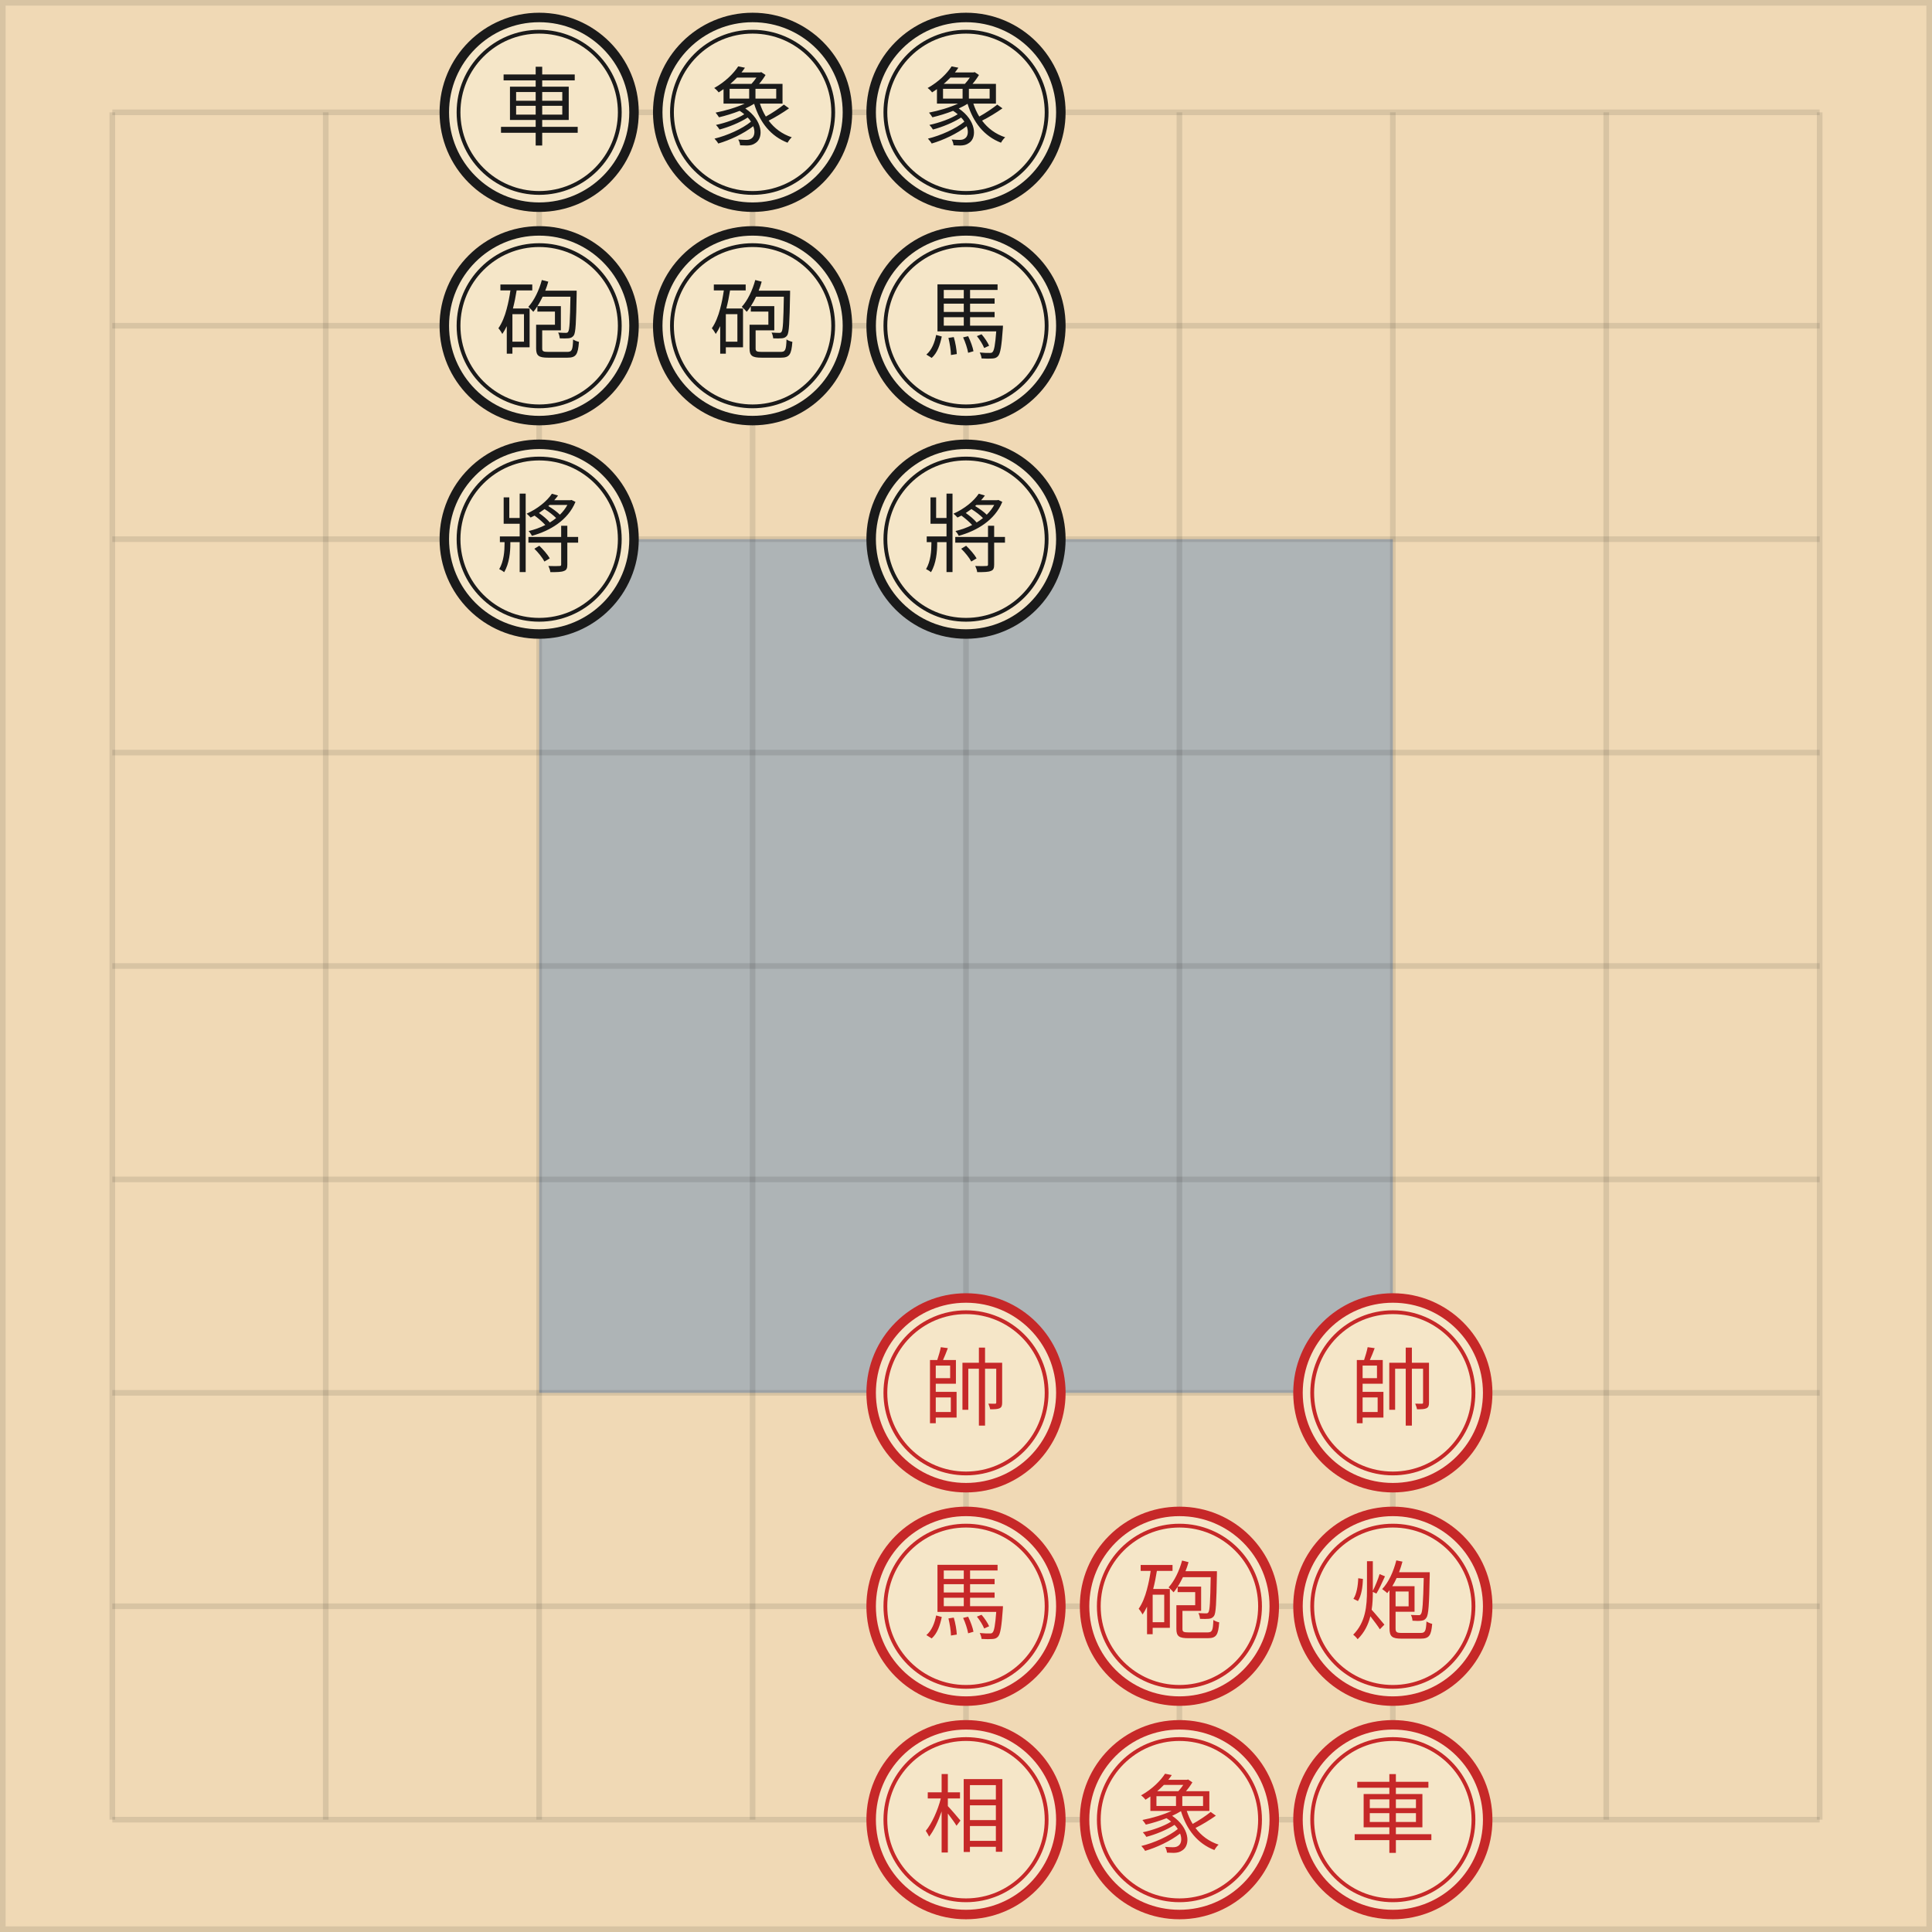
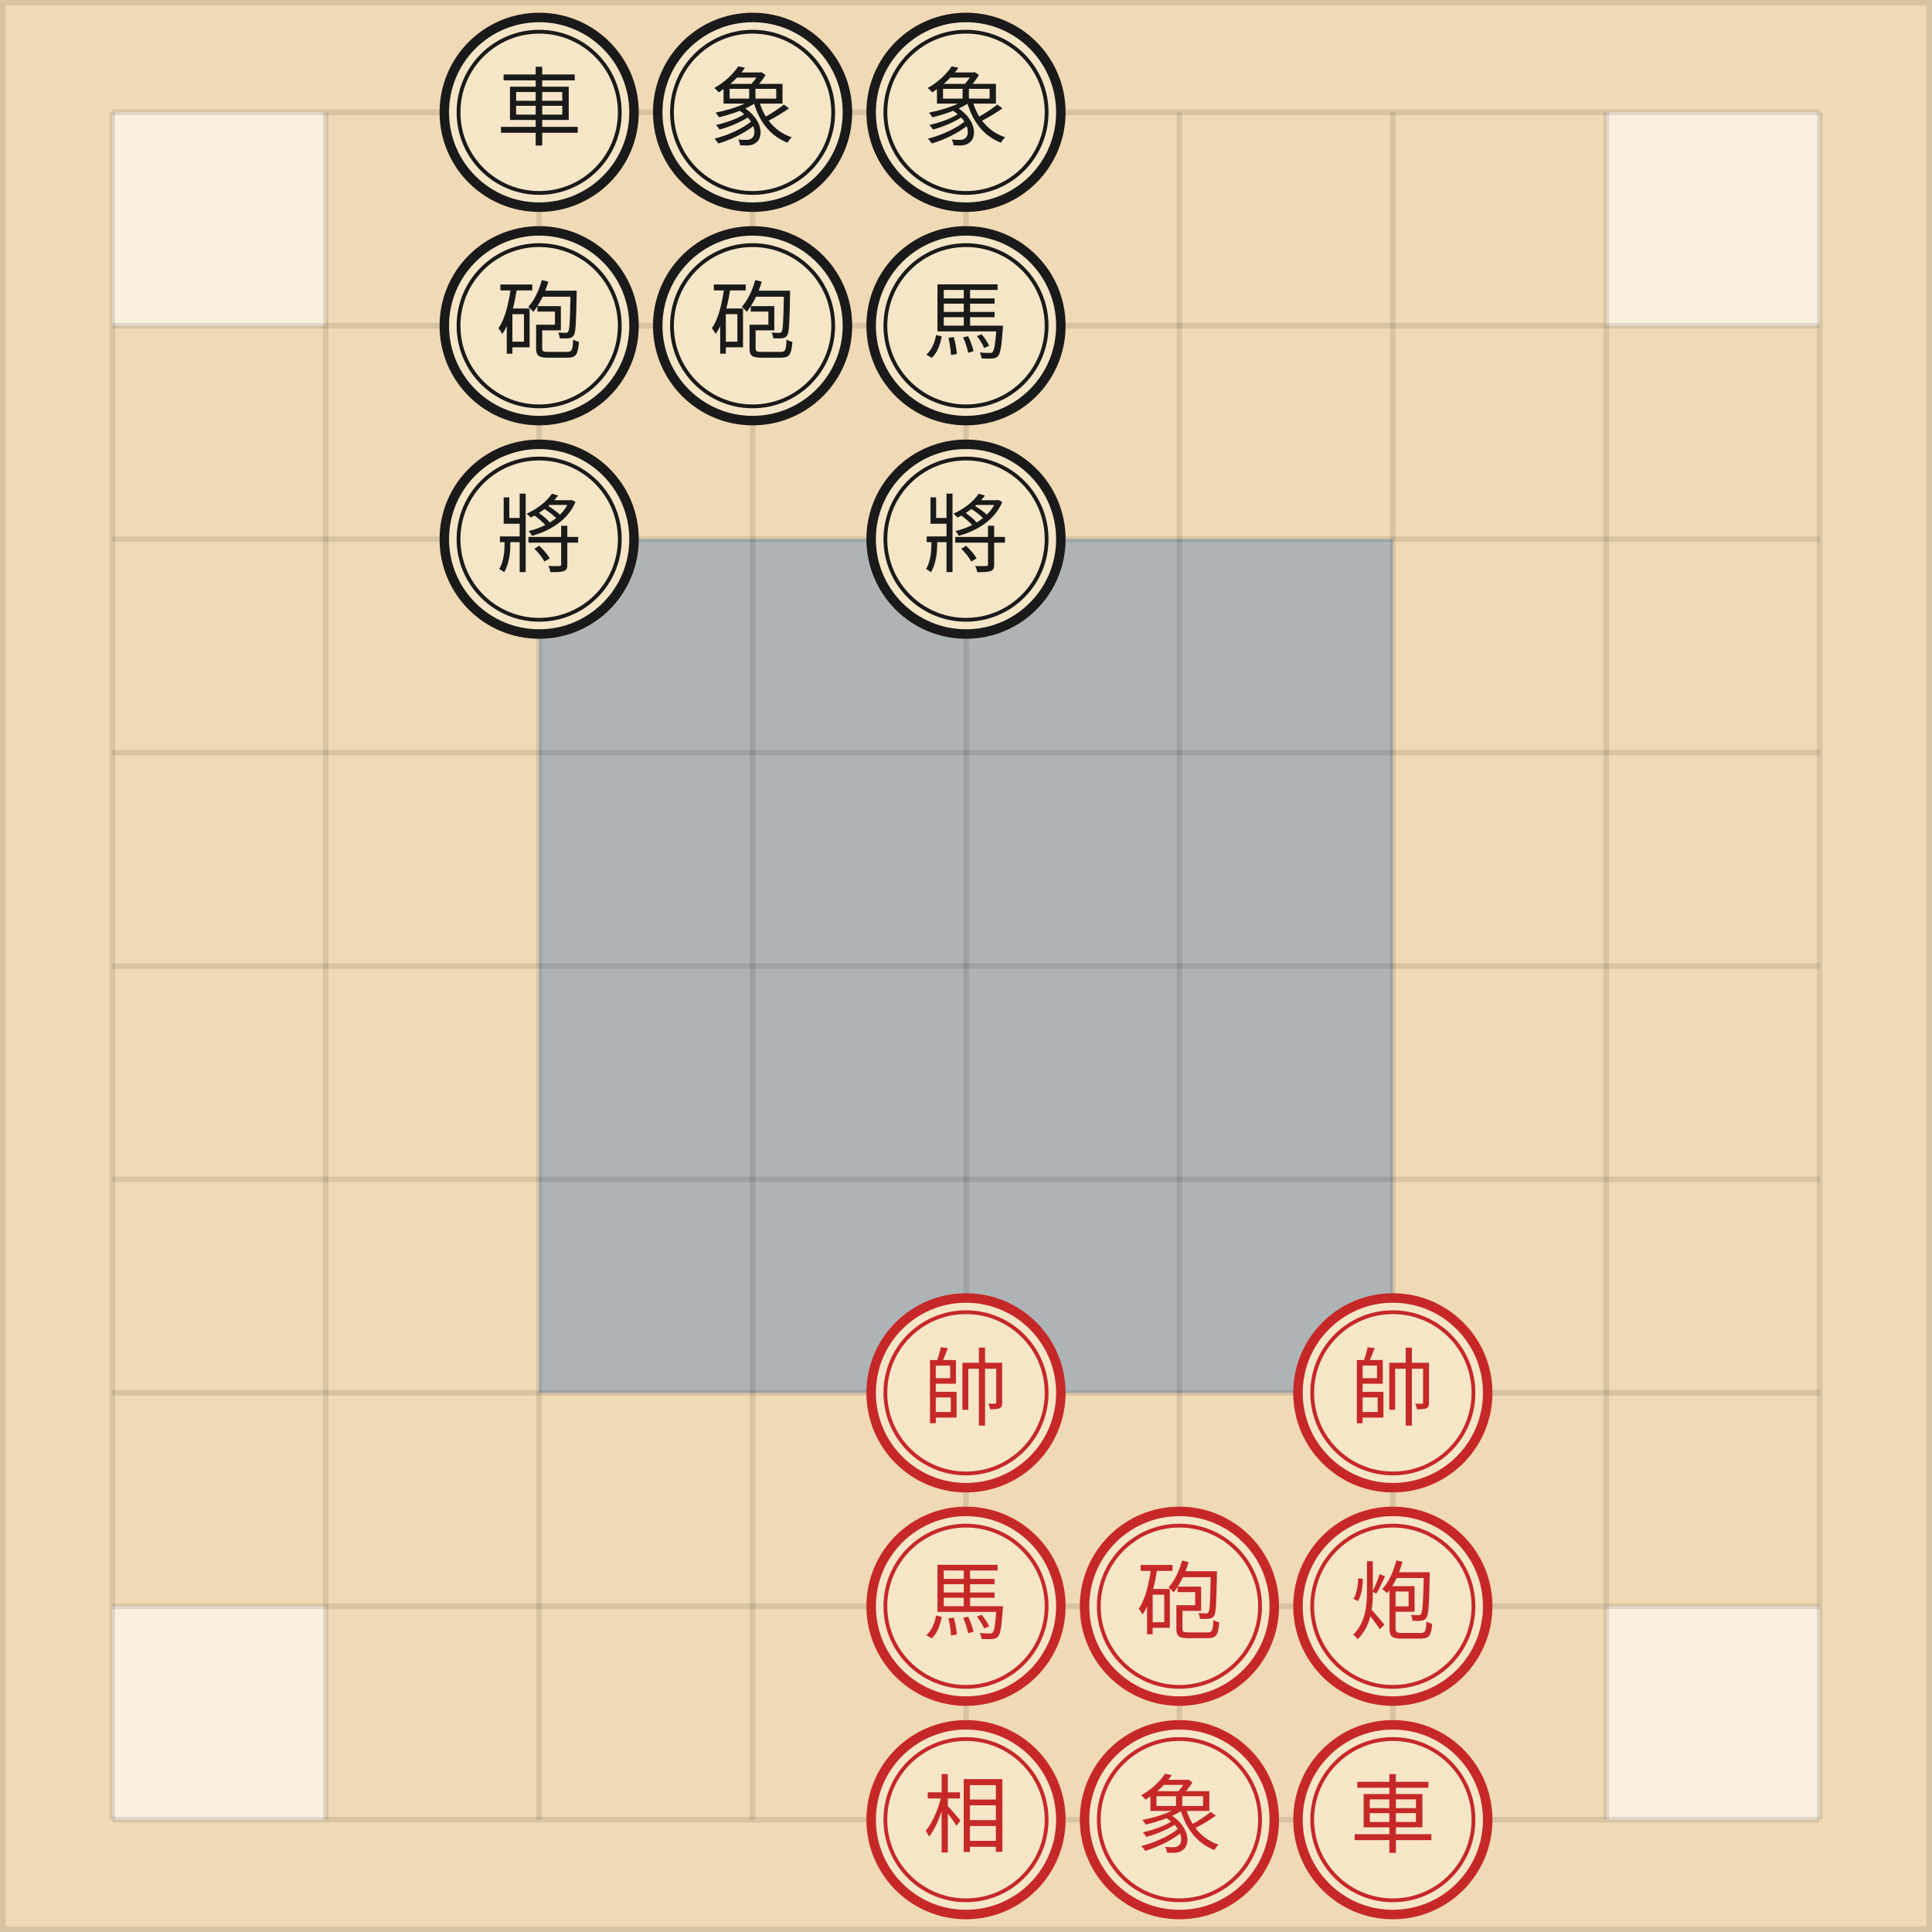
<svg xmlns="http://www.w3.org/2000/svg" viewBox="0 0 344 344" width="344" height="344">
  <defs>
    <symbol id="piece-mce-xiangqi-fairy-bR" viewBox="0 0 45 45">
      <circle cx="22.5" cy="22.5" r="20" fill="#f5e6c8" stroke="#1a1a1a" stroke-width="2" />
      <circle cx="22.5" cy="22.5" r="17" fill="none" stroke="#1a1a1a" stroke-width="0.8" />
      <text x="22.5" y="28" text-anchor="middle" font-size="18" font-family="serif" fill="#1a1a1a">車</text>
    </symbol>
    <symbol id="piece-mce-xiangqi-fairy-bB" viewBox="0 0 45 45">
      <circle cx="22.5" cy="22.5" r="20" fill="#f5e6c8" stroke="#1a1a1a" stroke-width="2" />
      <circle cx="22.5" cy="22.5" r="17" fill="none" stroke="#1a1a1a" stroke-width="0.8" />
      <text x="22.5" y="28" text-anchor="middle" font-size="18" font-family="serif" fill="#1a1a1a">象</text>
    </symbol>
    <symbol id="piece-mce-xiangqi-fairy-bE" viewBox="0 0 45 45">
      <circle cx="22.5" cy="22.5" r="20" fill="#f5e6c8" stroke="#1a1a1a" stroke-width="2" />
      <circle cx="22.5" cy="22.5" r="17" fill="none" stroke="#1a1a1a" stroke-width="0.8" />
      <text x="22.5" y="28" text-anchor="middle" font-size="18" font-family="serif" fill="#1a1a1a">象</text>
    </symbol>
    <symbol id="piece-mce-xiangqi-fairy-bC" viewBox="0 0 45 45">
      <circle cx="22.5" cy="22.5" r="20" fill="#f5e6c8" stroke="#1a1a1a" stroke-width="2" />
      <circle cx="22.5" cy="22.5" r="17" fill="none" stroke="#1a1a1a" stroke-width="0.8" />
      <text x="22.5" y="28" text-anchor="middle" font-size="18" font-family="serif" fill="#1a1a1a">砲</text>
    </symbol>
    <symbol id="piece-mce-xiangqi-fairy-bV" viewBox="0 0 45 45">
      <circle cx="22.5" cy="22.5" r="20" fill="#f5e6c8" stroke="#1a1a1a" stroke-width="2" />
      <circle cx="22.5" cy="22.5" r="17" fill="none" stroke="#1a1a1a" stroke-width="0.8" />
      <text x="22.5" y="28" text-anchor="middle" font-size="18" font-family="serif" fill="#1a1a1a">砲</text>
    </symbol>
    <symbol id="piece-mce-xiangqi-fairy-bN" viewBox="0 0 45 45">
      <circle cx="22.5" cy="22.5" r="20" fill="#f5e6c8" stroke="#1a1a1a" stroke-width="2" />
      <circle cx="22.5" cy="22.5" r="17" fill="none" stroke="#1a1a1a" stroke-width="0.8" />
      <text x="22.5" y="28" text-anchor="middle" font-size="18" font-family="serif" fill="#1a1a1a">馬</text>
    </symbol>
    <symbol id="piece-mce-xiangqi-fairy-bK" viewBox="0 0 45 45">
      <circle cx="22.5" cy="22.5" r="20" fill="#f5e6c8" stroke="#1a1a1a" stroke-width="2" />
      <circle cx="22.5" cy="22.5" r="17" fill="none" stroke="#1a1a1a" stroke-width="0.8" />
      <text x="22.5" y="28" text-anchor="middle" font-size="18" font-family="serif" fill="#1a1a1a">將</text>
    </symbol>
    <symbol id="piece-mce-xiangqi-fairy-wK" viewBox="0 0 45 45">
      <circle cx="22.5" cy="22.5" r="20" fill="#f5e6c8" stroke="#c62828" stroke-width="2" />
      <circle cx="22.5" cy="22.5" r="17" fill="none" stroke="#c62828" stroke-width="0.8" />
      <text x="22.5" y="28" text-anchor="middle" font-size="18" font-family="serif" fill="#c62828">帥</text>
    </symbol>
    <symbol id="piece-mce-xiangqi-fairy-wN" viewBox="0 0 45 45">
      <circle cx="22.5" cy="22.5" r="20" fill="#f5e6c8" stroke="#c62828" stroke-width="2" />
      <circle cx="22.5" cy="22.5" r="17" fill="none" stroke="#c62828" stroke-width="0.8" />
      <text x="22.5" y="28" text-anchor="middle" font-size="18" font-family="serif" fill="#c62828">馬</text>
    </symbol>
    <symbol id="piece-mce-xiangqi-fairy-wV" viewBox="0 0 45 45">
      <circle cx="22.5" cy="22.5" r="20" fill="#f5e6c8" stroke="#c62828" stroke-width="2" />
      <circle cx="22.5" cy="22.5" r="17" fill="none" stroke="#c62828" stroke-width="0.8" />
      <text x="22.5" y="28" text-anchor="middle" font-size="18" font-family="serif" fill="#c62828">砲</text>
    </symbol>
    <symbol id="piece-mce-xiangqi-fairy-wC" viewBox="0 0 45 45">
      <circle cx="22.5" cy="22.5" r="20" fill="#f5e6c8" stroke="#c62828" stroke-width="2" />
      <circle cx="22.5" cy="22.5" r="17" fill="none" stroke="#c62828" stroke-width="0.8" />
      <text x="22.5" y="28" text-anchor="middle" font-size="18" font-family="serif" fill="#c62828">炮</text>
    </symbol>
    <symbol id="piece-mce-xiangqi-fairy-wE" viewBox="0 0 45 45">
      <circle cx="22.5" cy="22.5" r="20" fill="#f5e6c8" stroke="#c62828" stroke-width="2" />
      <circle cx="22.5" cy="22.5" r="17" fill="none" stroke="#c62828" stroke-width="0.8" />
      <text x="22.5" y="28" text-anchor="middle" font-size="18" font-family="serif" fill="#c62828">相</text>
    </symbol>
    <symbol id="piece-mce-xiangqi-fairy-wB" viewBox="0 0 45 45">
      <circle cx="22.5" cy="22.5" r="20" fill="#f5e6c8" stroke="#c62828" stroke-width="2" />
      <circle cx="22.5" cy="22.5" r="17" fill="none" stroke="#c62828" stroke-width="0.8" />
      <text x="22.5" y="28" text-anchor="middle" font-size="18" font-family="serif" fill="#c62828">象</text>
    </symbol>
    <symbol id="piece-mce-xiangqi-fairy-wR" viewBox="0 0 45 45">
      <circle cx="22.5" cy="22.5" r="20" fill="#f5e6c8" stroke="#c62828" stroke-width="2" />
      <circle cx="22.5" cy="22.5" r="17" fill="none" stroke="#c62828" stroke-width="0.8" />
      <text x="22.5" y="28" text-anchor="middle" font-size="18" font-family="serif" fill="#c62828">車</text>
    </symbol>
  </defs>
  <rect x="0" y="0" width="344" height="344" fill="#f0d9b5" />
  <rect x="96" y="96" width="152" height="152" fill="#6b8fb8" opacity="0.5" />
+   <rect x="20" y="20" width="38" height="38" fill="#ffffff" opacity="0.6" />
+   <rect x="286" y="20" width="38" height="38" fill="#ffffff" opacity="0.6" />
+   <rect x="20" y="286" width="38" height="38" fill="#ffffff" opacity="0.6" />
+   <rect x="286" y="286" width="38" height="38" fill="#ffffff" opacity="0.6" />
  <rect x="0" y="0" width="344" height="344" fill="none" stroke="rgba(0,0,0,0.1)" stroke-width="2" />
  <g stroke="rgba(0,0,0,0.1)" stroke-width="1">
    <line x1="20" y1="20" x2="324" y2="20" />
    <line x1="20" y1="58" x2="324" y2="58" />
    <line x1="20" y1="96" x2="324" y2="96" />
    <line x1="20" y1="134" x2="324" y2="134" />
    <line x1="20" y1="172" x2="324" y2="172" />
    <line x1="20" y1="210" x2="324" y2="210" />
    <line x1="20" y1="248" x2="324" y2="248" />
    <line x1="20" y1="286" x2="324" y2="286" />
    <line x1="20" y1="324" x2="324" y2="324" />
    <line x1="20" y1="20" x2="20" y2="324" />
    <line x1="58" y1="20" x2="58" y2="324" />
    <line x1="96" y1="20" x2="96" y2="324" />
    <line x1="134" y1="20" x2="134" y2="324" />
    <line x1="172" y1="20" x2="172" y2="324" />
    <line x1="210" y1="20" x2="210" y2="324" />
    <line x1="248" y1="20" x2="248" y2="324" />
    <line x1="286" y1="20" x2="286" y2="324" />
    <line x1="324" y1="20" x2="324" y2="324" />
  </g>
  <g fill="transparent">
    <circle cx="20" cy="20" r="15.2" class="board-cell" data-sq="a9" />
    <circle cx="58" cy="20" r="15.2" class="board-cell" data-sq="b9" />
    <circle cx="96" cy="20" r="15.2" class="board-cell" data-sq="c9" />
    <circle cx="134" cy="20" r="15.2" class="board-cell" data-sq="d9" />
    <circle cx="172" cy="20" r="15.2" class="board-cell" data-sq="e9" />
    <circle cx="210" cy="20" r="15.2" class="board-cell" data-sq="f9" />
    <circle cx="248" cy="20" r="15.2" class="board-cell" data-sq="g9" />
    <circle cx="286" cy="20" r="15.2" class="board-cell" data-sq="h9" />
    <circle cx="324" cy="20" r="15.2" class="board-cell" data-sq="i9" />
    <circle cx="20" cy="58" r="15.2" class="board-cell" data-sq="a8" />
    <circle cx="58" cy="58" r="15.2" class="board-cell" data-sq="b8" />
    <circle cx="96" cy="58" r="15.2" class="board-cell" data-sq="c8" />
    <circle cx="134" cy="58" r="15.2" class="board-cell" data-sq="d8" />
    <circle cx="172" cy="58" r="15.2" class="board-cell" data-sq="e8" />
    <circle cx="210" cy="58" r="15.2" class="board-cell" data-sq="f8" />
    <circle cx="248" cy="58" r="15.2" class="board-cell" data-sq="g8" />
    <circle cx="286" cy="58" r="15.2" class="board-cell" data-sq="h8" />
    <circle cx="324" cy="58" r="15.2" class="board-cell" data-sq="i8" />
    <circle cx="20" cy="96" r="15.2" class="board-cell" data-sq="a7" />
    <circle cx="58" cy="96" r="15.2" class="board-cell" data-sq="b7" />
    <circle cx="96" cy="96" r="15.2" class="board-cell" data-sq="c7" />
    <circle cx="134" cy="96" r="15.2" class="board-cell" data-sq="d7" />
    <circle cx="172" cy="96" r="15.2" class="board-cell" data-sq="e7" />
    <circle cx="210" cy="96" r="15.2" class="board-cell" data-sq="f7" />
    <circle cx="248" cy="96" r="15.2" class="board-cell" data-sq="g7" />
    <circle cx="286" cy="96" r="15.2" class="board-cell" data-sq="h7" />
    <circle cx="324" cy="96" r="15.2" class="board-cell" data-sq="i7" />
    <circle cx="20" cy="134" r="15.2" class="board-cell" data-sq="a6" />
    <circle cx="58" cy="134" r="15.2" class="board-cell" data-sq="b6" />
    <circle cx="96" cy="134" r="15.2" class="board-cell" data-sq="c6" />
    <circle cx="134" cy="134" r="15.2" class="board-cell" data-sq="d6" />
    <circle cx="172" cy="134" r="15.2" class="board-cell" data-sq="e6" />
    <circle cx="210" cy="134" r="15.2" class="board-cell" data-sq="f6" />
    <circle cx="248" cy="134" r="15.2" class="board-cell" data-sq="g6" />
    <circle cx="286" cy="134" r="15.2" class="board-cell" data-sq="h6" />
    <circle cx="324" cy="134" r="15.2" class="board-cell" data-sq="i6" />
    <circle cx="20" cy="172" r="15.2" class="board-cell" data-sq="a5" />
    <circle cx="58" cy="172" r="15.2" class="board-cell" data-sq="b5" />
    <circle cx="96" cy="172" r="15.2" class="board-cell" data-sq="c5" />
    <circle cx="134" cy="172" r="15.2" class="board-cell" data-sq="d5" />
    <circle cx="172" cy="172" r="15.2" class="board-cell" data-sq="e5" />
    <circle cx="210" cy="172" r="15.2" class="board-cell" data-sq="f5" />
    <circle cx="248" cy="172" r="15.2" class="board-cell" data-sq="g5" />
    <circle cx="286" cy="172" r="15.2" class="board-cell" data-sq="h5" />
    <circle cx="324" cy="172" r="15.2" class="board-cell" data-sq="i5" />
    <circle cx="20" cy="210" r="15.2" class="board-cell" data-sq="a4" />
    <circle cx="58" cy="210" r="15.2" class="board-cell" data-sq="b4" />
    <circle cx="96" cy="210" r="15.2" class="board-cell" data-sq="c4" />
    <circle cx="134" cy="210" r="15.2" class="board-cell" data-sq="d4" />
    <circle cx="172" cy="210" r="15.2" class="board-cell" data-sq="e4" />
    <circle cx="210" cy="210" r="15.2" class="board-cell" data-sq="f4" />
    <circle cx="248" cy="210" r="15.2" class="board-cell" data-sq="g4" />
    <circle cx="286" cy="210" r="15.2" class="board-cell" data-sq="h4" />
    <circle cx="324" cy="210" r="15.2" class="board-cell" data-sq="i4" />
    <circle cx="20" cy="248" r="15.2" class="board-cell" data-sq="a3" />
    <circle cx="58" cy="248" r="15.2" class="board-cell" data-sq="b3" />
    <circle cx="96" cy="248" r="15.2" class="board-cell" data-sq="c3" />
    <circle cx="134" cy="248" r="15.2" class="board-cell" data-sq="d3" />
    <circle cx="172" cy="248" r="15.2" class="board-cell" data-sq="e3" />
    <circle cx="210" cy="248" r="15.2" class="board-cell" data-sq="f3" />
    <circle cx="248" cy="248" r="15.2" class="board-cell" data-sq="g3" />
    <circle cx="286" cy="248" r="15.2" class="board-cell" data-sq="h3" />
    <circle cx="324" cy="248" r="15.2" class="board-cell" data-sq="i3" />
    <circle cx="20" cy="286" r="15.2" class="board-cell" data-sq="a2" />
    <circle cx="58" cy="286" r="15.2" class="board-cell" data-sq="b2" />
    <circle cx="96" cy="286" r="15.2" class="board-cell" data-sq="c2" />
    <circle cx="134" cy="286" r="15.2" class="board-cell" data-sq="d2" />
    <circle cx="172" cy="286" r="15.2" class="board-cell" data-sq="e2" />
    <circle cx="210" cy="286" r="15.2" class="board-cell" data-sq="f2" />
    <circle cx="248" cy="286" r="15.2" class="board-cell" data-sq="g2" />
    <circle cx="286" cy="286" r="15.2" class="board-cell" data-sq="h2" />
    <circle cx="324" cy="286" r="15.2" class="board-cell" data-sq="i2" />
    <circle cx="20" cy="324" r="15.2" class="board-cell" data-sq="a1" />
    <circle cx="58" cy="324" r="15.2" class="board-cell" data-sq="b1" />
    <circle cx="96" cy="324" r="15.2" class="board-cell" data-sq="c1" />
    <circle cx="134" cy="324" r="15.2" class="board-cell" data-sq="d1" />
    <circle cx="172" cy="324" r="15.2" class="board-cell" data-sq="e1" />
    <circle cx="210" cy="324" r="15.2" class="board-cell" data-sq="f1" />
    <circle cx="248" cy="324" r="15.2" class="board-cell" data-sq="g1" />
    <circle cx="286" cy="324" r="15.2" class="board-cell" data-sq="h1" />
    <circle cx="324" cy="324" r="15.2" class="board-cell" data-sq="i1" />
  </g>
  <g pointer-events="none">
    <use href="#piece-mce-xiangqi-fairy-bR" x="77" y="1" width="38" height="38" />
    <use href="#piece-mce-xiangqi-fairy-bB" x="115" y="1" width="38" height="38" />
    <use href="#piece-mce-xiangqi-fairy-bE" x="153" y="1" width="38" height="38" />
    <use href="#piece-mce-xiangqi-fairy-bC" x="77" y="39" width="38" height="38" />
    <use href="#piece-mce-xiangqi-fairy-bV" x="115" y="39" width="38" height="38" />
    <use href="#piece-mce-xiangqi-fairy-bN" x="153" y="39" width="38" height="38" />
    <use href="#piece-mce-xiangqi-fairy-bK" x="77" y="77" width="38" height="38" />
    <use href="#piece-mce-xiangqi-fairy-bK" x="153" y="77" width="38" height="38" />
    <use href="#piece-mce-xiangqi-fairy-wK" x="153" y="229" width="38" height="38" />
    <use href="#piece-mce-xiangqi-fairy-wK" x="229" y="229" width="38" height="38" />
    <use href="#piece-mce-xiangqi-fairy-wN" x="153" y="267" width="38" height="38" />
    <use href="#piece-mce-xiangqi-fairy-wV" x="191" y="267" width="38" height="38" />
    <use href="#piece-mce-xiangqi-fairy-wC" x="229" y="267" width="38" height="38" />
    <use href="#piece-mce-xiangqi-fairy-wE" x="153" y="305" width="38" height="38" />
    <use href="#piece-mce-xiangqi-fairy-wB" x="191" y="305" width="38" height="38" />
    <use href="#piece-mce-xiangqi-fairy-wR" x="229" y="305" width="38" height="38" />
  </g>
</svg>
